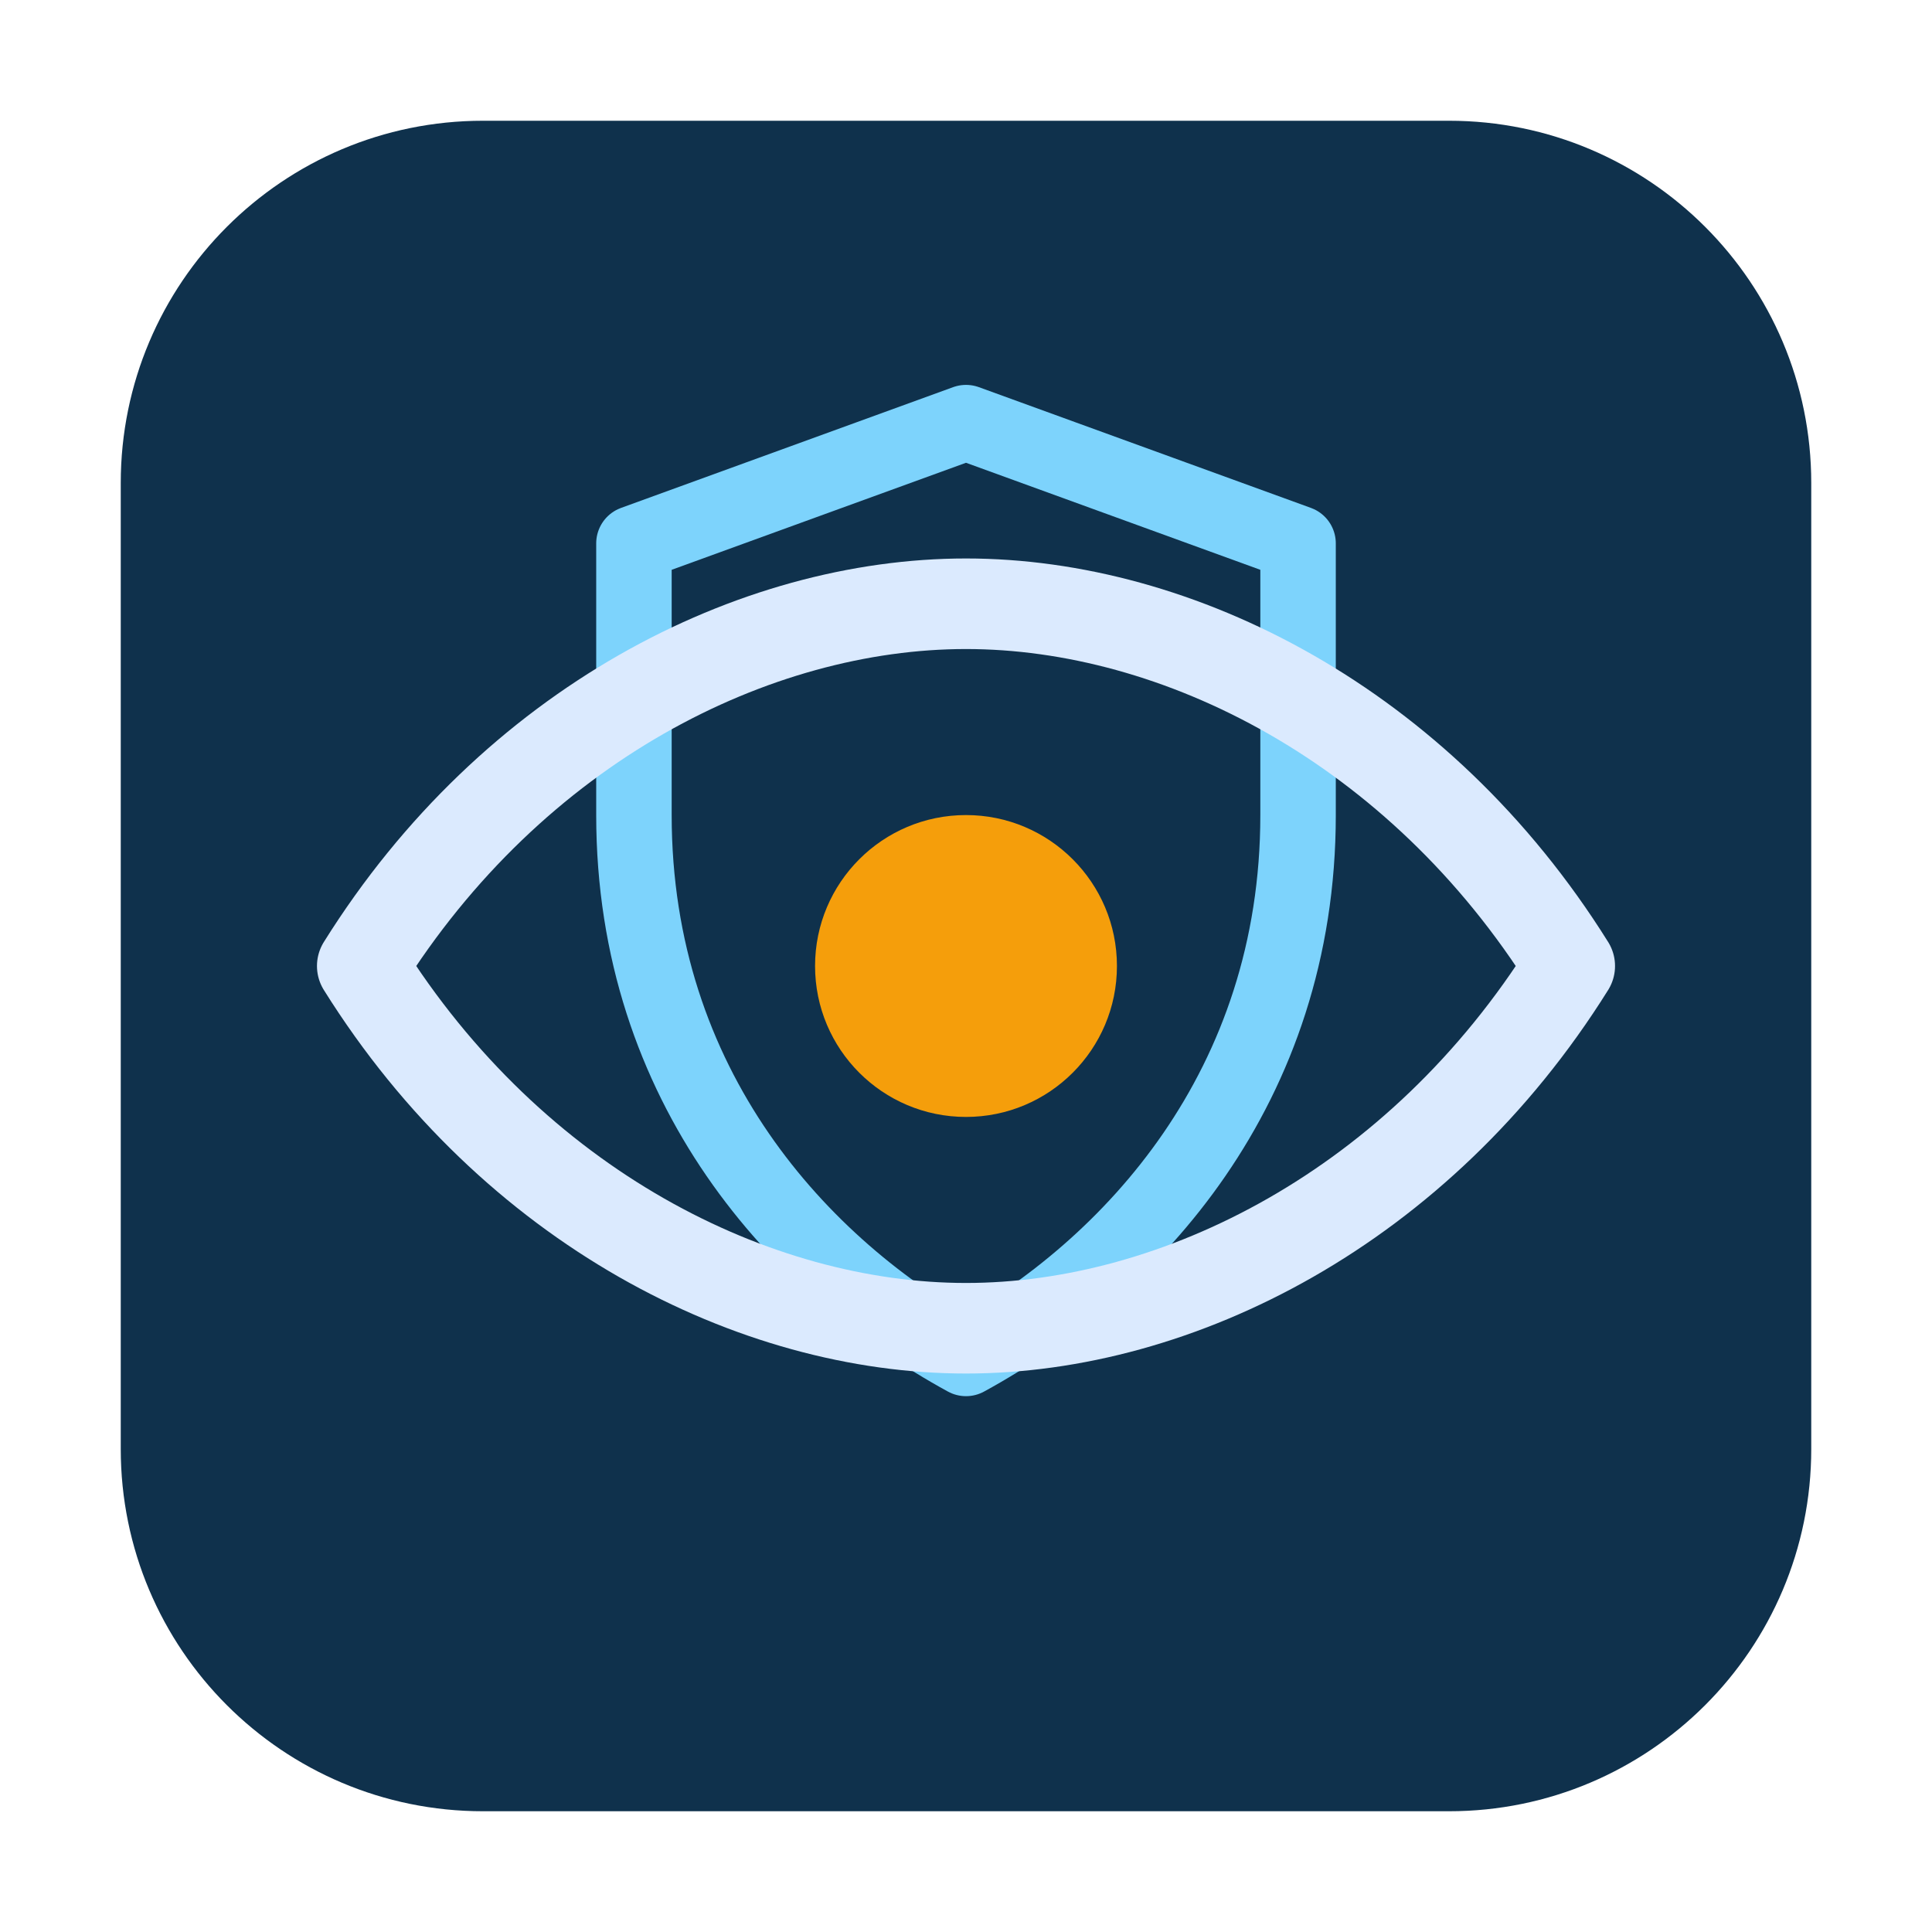
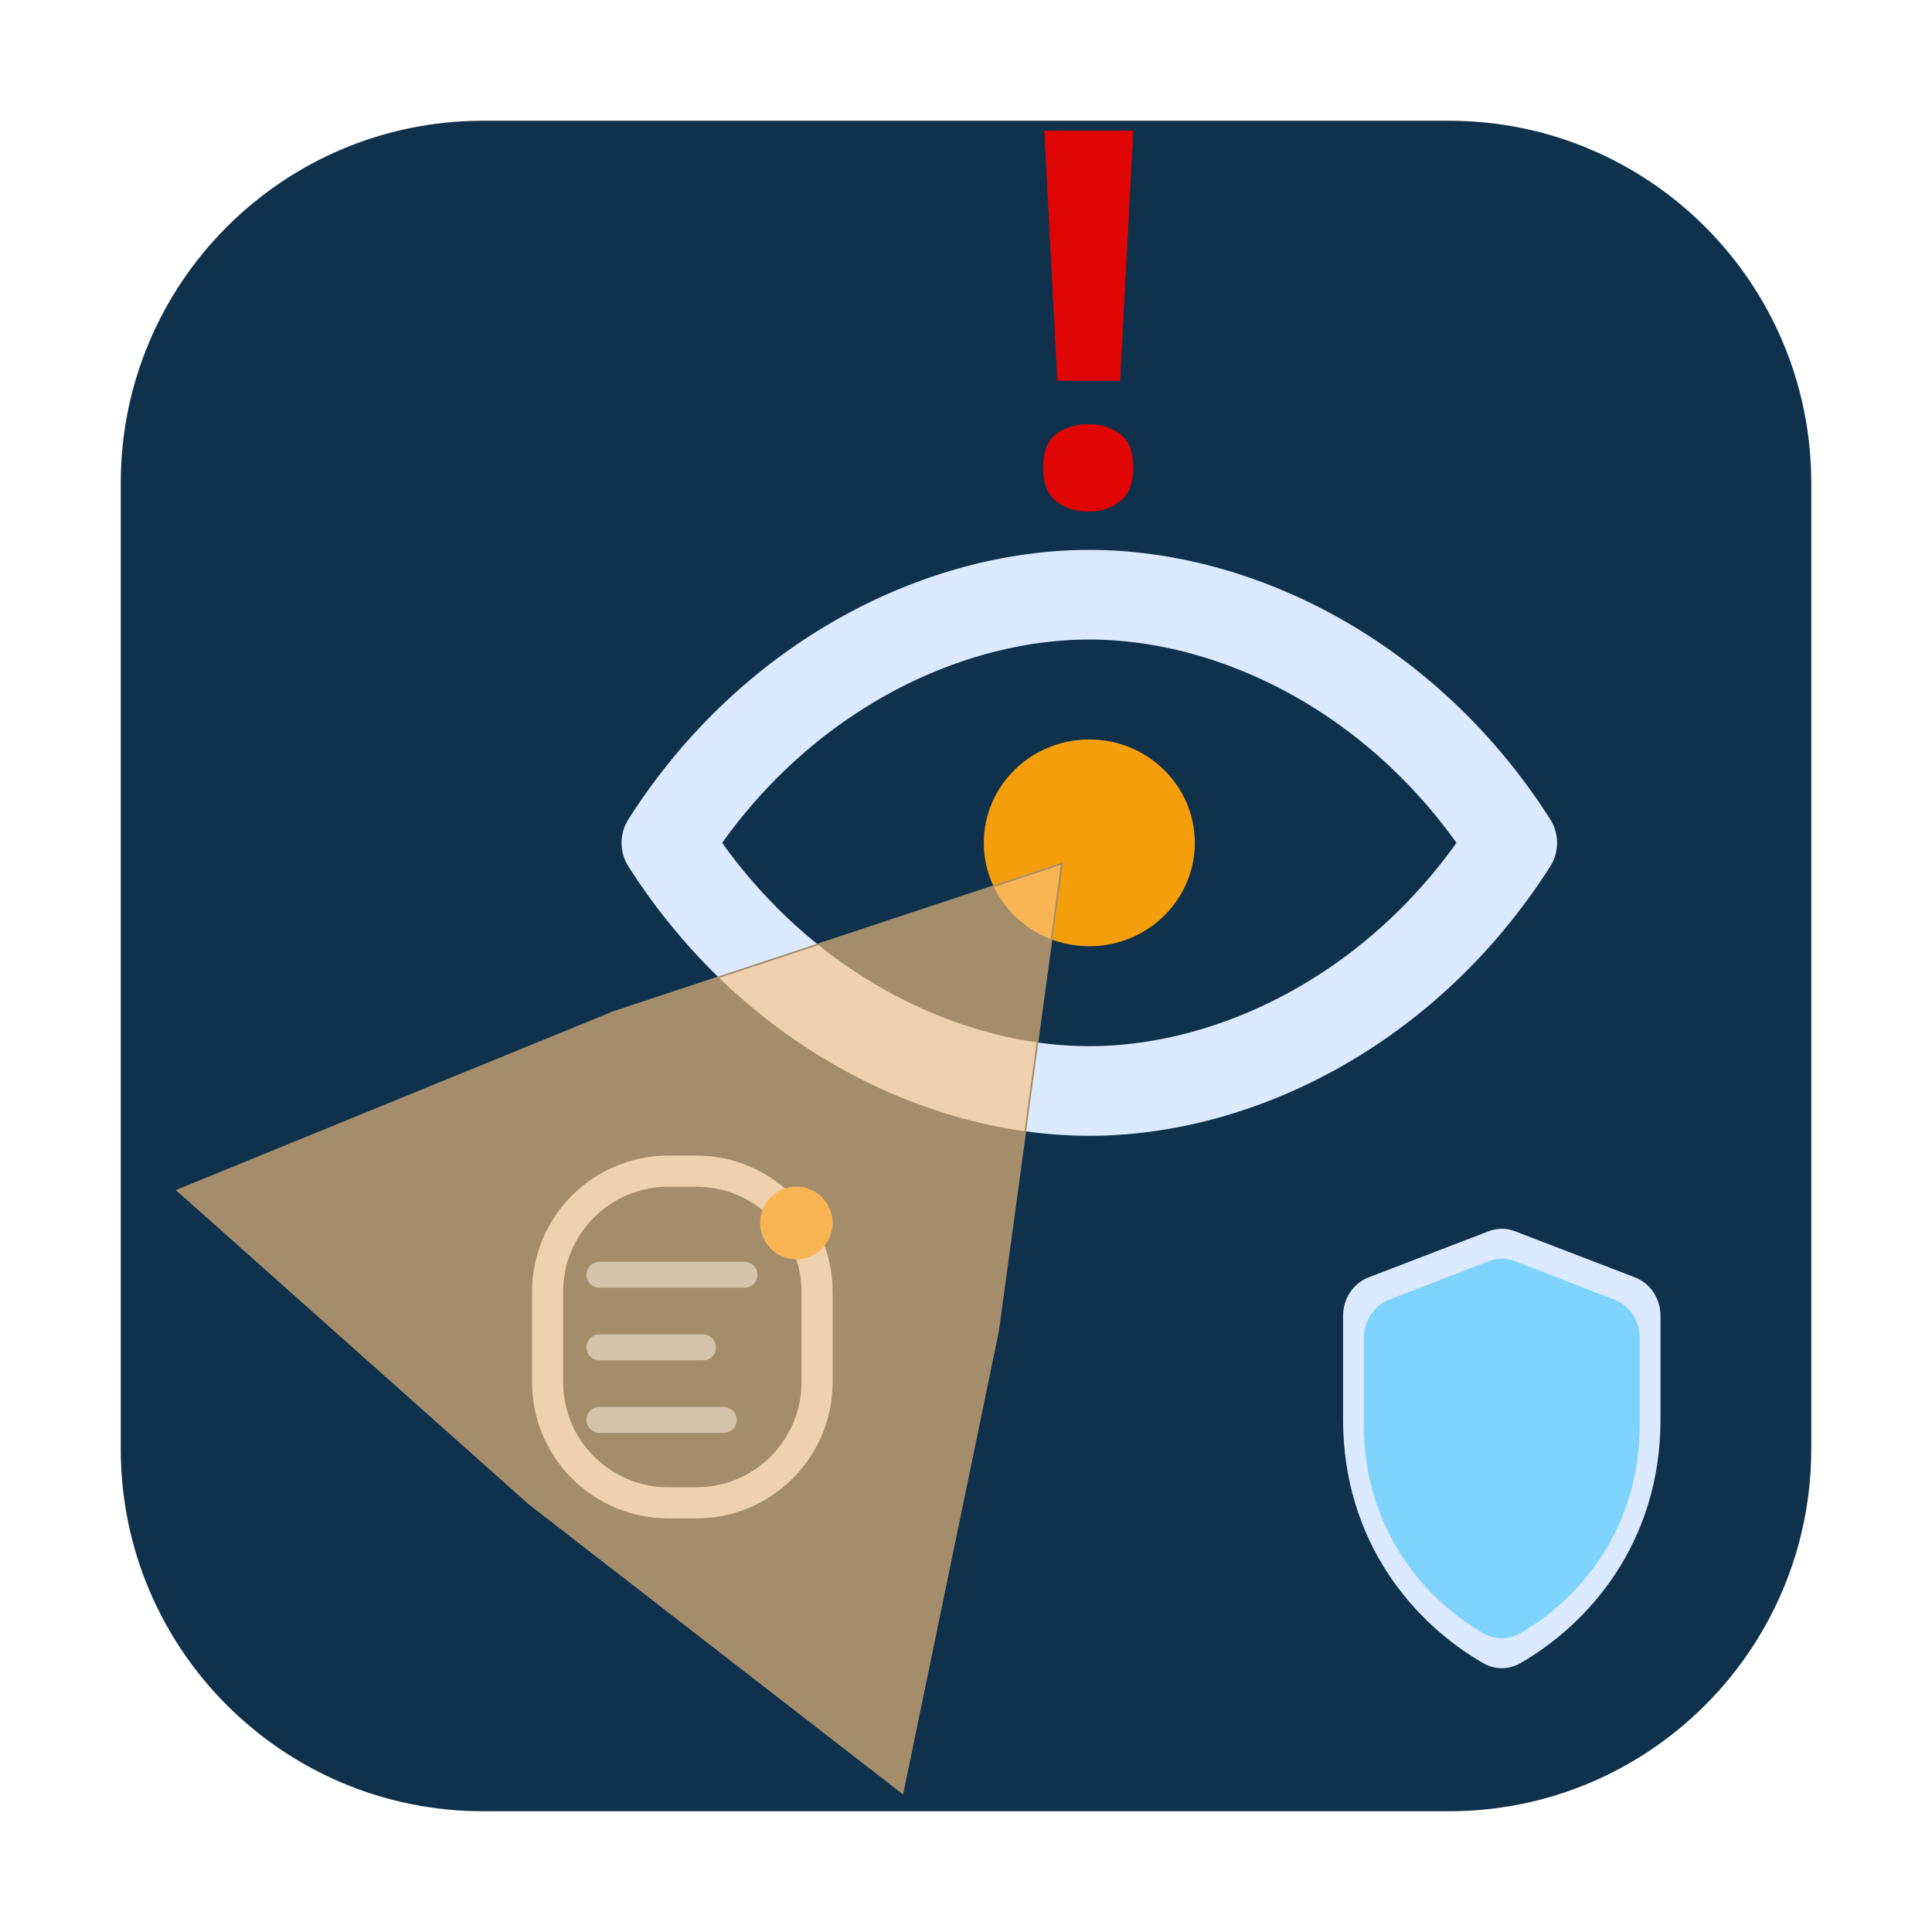
- <svg xmlns="http://www.w3.org/2000/svg" width="128" height="128" viewBox="0 0 128 128" role="img" aria-label="Sentinel icon">
-   <rect x="8" y="8" width="112" height="112" rx="24" fill="#0f314c" />
-   <path d="M64 28l22 8v18c0 18-11 30-22 36-11-6-22-18-22-36V36z" fill="none" stroke="#7dd3fc" stroke-width="5" stroke-linejoin="round" />
-   <path d="M24 64c10-16 26-24 40-24s30 8 40 24c-10 16-26 24-40 24S34 80 24 64Z" fill="none" stroke="#dbeafe" stroke-width="6" stroke-linejoin="round" />
-   <circle cx="64" cy="64" r="10" fill="#f59e0b" />
+ <svg xmlns="http://www.w3.org/2000/svg" width="128" height="128" viewBox="0 0 128 128" role="img" aria-label="Sentinel icon" version="1.1" id="svg2">
+   <defs id="defs2" />
+   <rect x="8" y="8" width="112" height="112" rx="24" fill="#0f314c" id="rect1" />
+   <g id="g6" transform="matrix(0.6989909,0,0,0.6849906,27.43475,12.00154)" style="stroke-width:1.445">
+     <path d="M 24,64 C 34,48 50,40 64,40 78,40 94,48 104,64 94,80 78,88 64,88 50,88 34,80 24,64 Z" fill="none" stroke="#dbeafe" stroke-width="8.671" stroke-linejoin="round" id="path2" />
+     <circle cx="64" cy="64" r="10" fill="#f59e0b" id="circle2" style="stroke-width:1.445" />
+   </g>
+   <g id="g2" transform="matrix(0.3433515,0,0,0.3433515,7.063399,90.55791)">
+     <g id="g8" transform="translate(47.09,-69.76296)">
+       <rect x="38" y="32" width="52" height="64" rx="23.3" fill="none" stroke="#dbeafe" stroke-width="6" id="rect2" ry="23.3" />
+       <path d="M 48,52 H 76 M 48,66 H 68 M 48,80 h 24" stroke="#93c5fd" stroke-width="5" stroke-linecap="round" id="path2-4" />
+       <circle cx="86" cy="42" r="7" fill="#f59e0b" id="circle2-2" />
+     </g>
+   </g>
+   <path style="fill:#fcc37d;fill-opacity:0.632;stroke:#a58d6b;stroke-width:0.1;stroke-opacity:1" id="path7" d="M 25.45,51.499 51.036,41.044 77.276,32.357 73.538,59.743 67.941,86.81 46.093,69.88 Z" transform="matrix(1.130697,0,0,1.130697,-17.02537,20.632)" />
+   <text xml:space="preserve" style="font-weight:900;font-size:34.659px;line-height:1;font-family:Sans;-inkscape-font-specification:'Sans, Heavy';writing-mode:lr-tb;direction:rtl;text-orientation:upright;fill:#e00505;fill-opacity:1;stroke:#e00505;stroke-width:0.037;stroke-opacity:1" x="77.074" y="33.423" id="text8">
+     <tspan id="tspan8" x="77.074" y="33.423" style="stroke-width:0.037">!</tspan>
+   </text>
+   <g id="g7" transform="matrix(0.3614595,0,0,0.3821274,77.77102,73.13483)" style="stroke-width:2.837">
+     <path d="m 60.108,28.749 22,8 v 18 c 0,18 -11,30 -22,36 -11,-6 -22,-18 -22,-36 v -18 z" fill="none" stroke="#7dd3fc" stroke-width="14.183" stroke-linejoin="round" id="path1" style="fill:#dbeafe;fill-opacity:1;stroke:#dbeafe;stroke-opacity:1" />
+     <path d="m 60.108,33.944 18.2,6.659 v 14.983 c 0,14.983 -9.1,24.972 -18.2,29.967 C 51.007,80.559 41.907,70.57 41.907,55.587 V 40.603 Z" fill="none" stroke="#7dd3fc" stroke-width="14.183" stroke-linejoin="round" id="path3" style="fill:#7dd3fc;fill-opacity:1" />
+   </g>
</svg>
